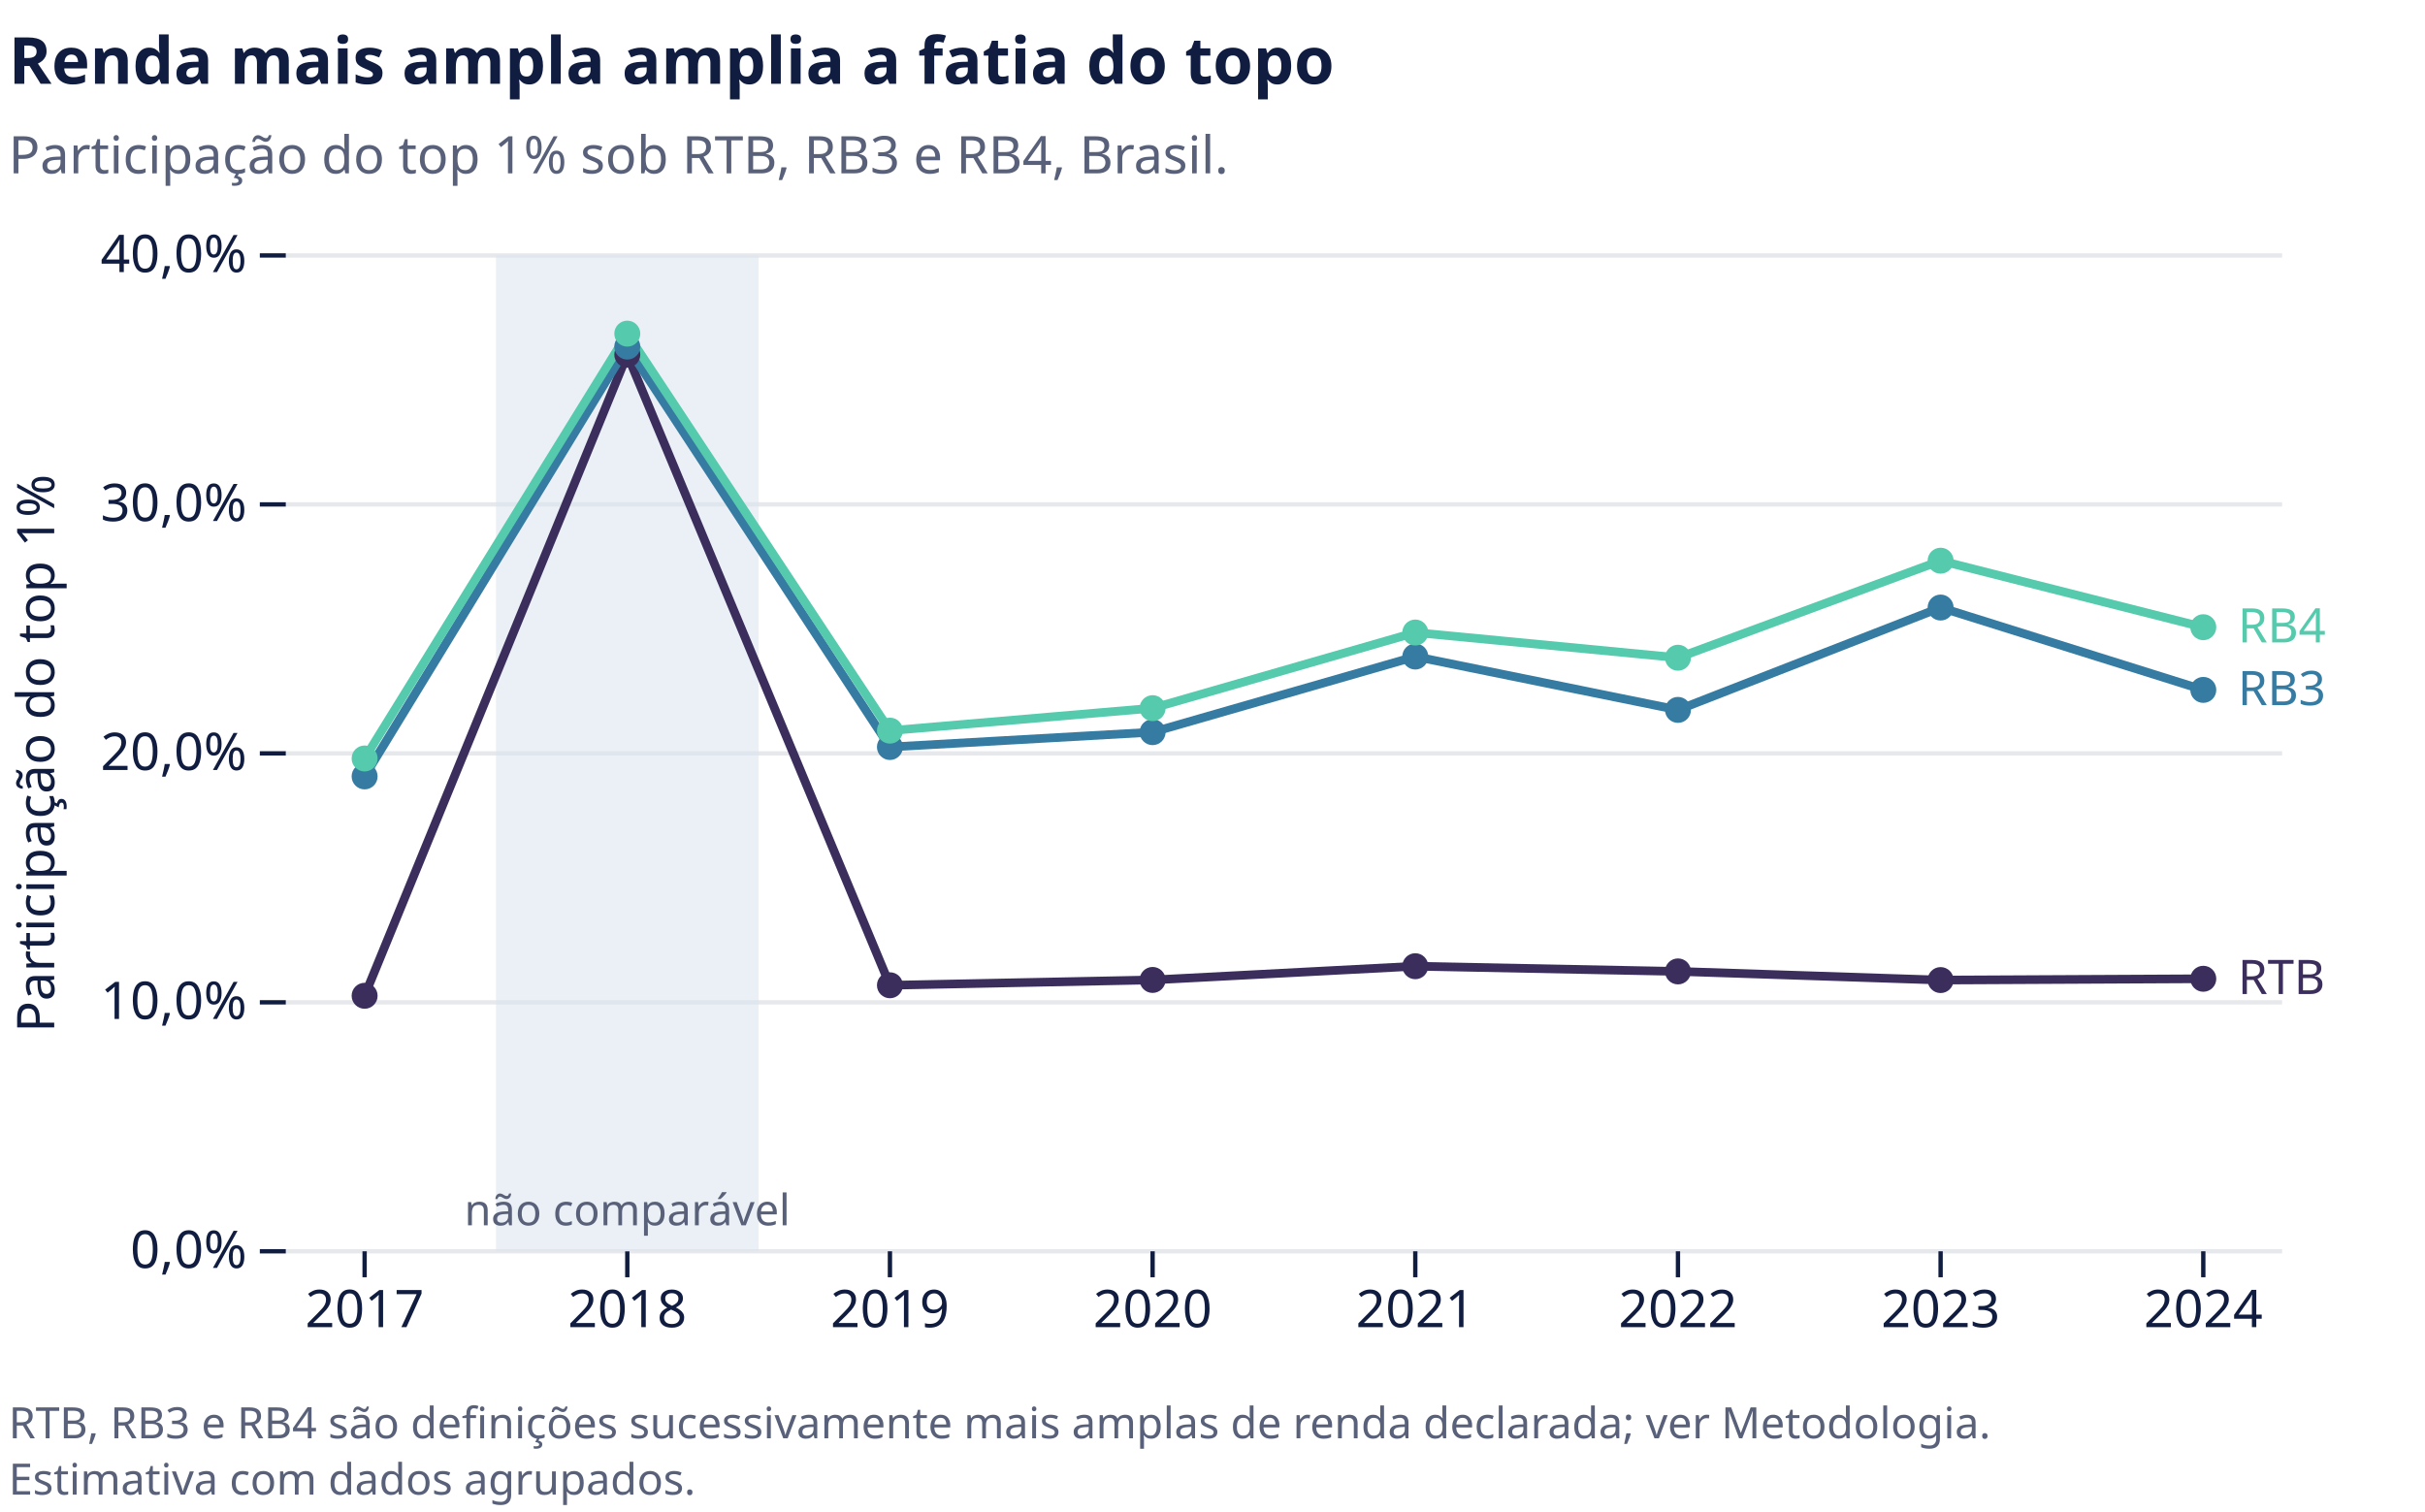
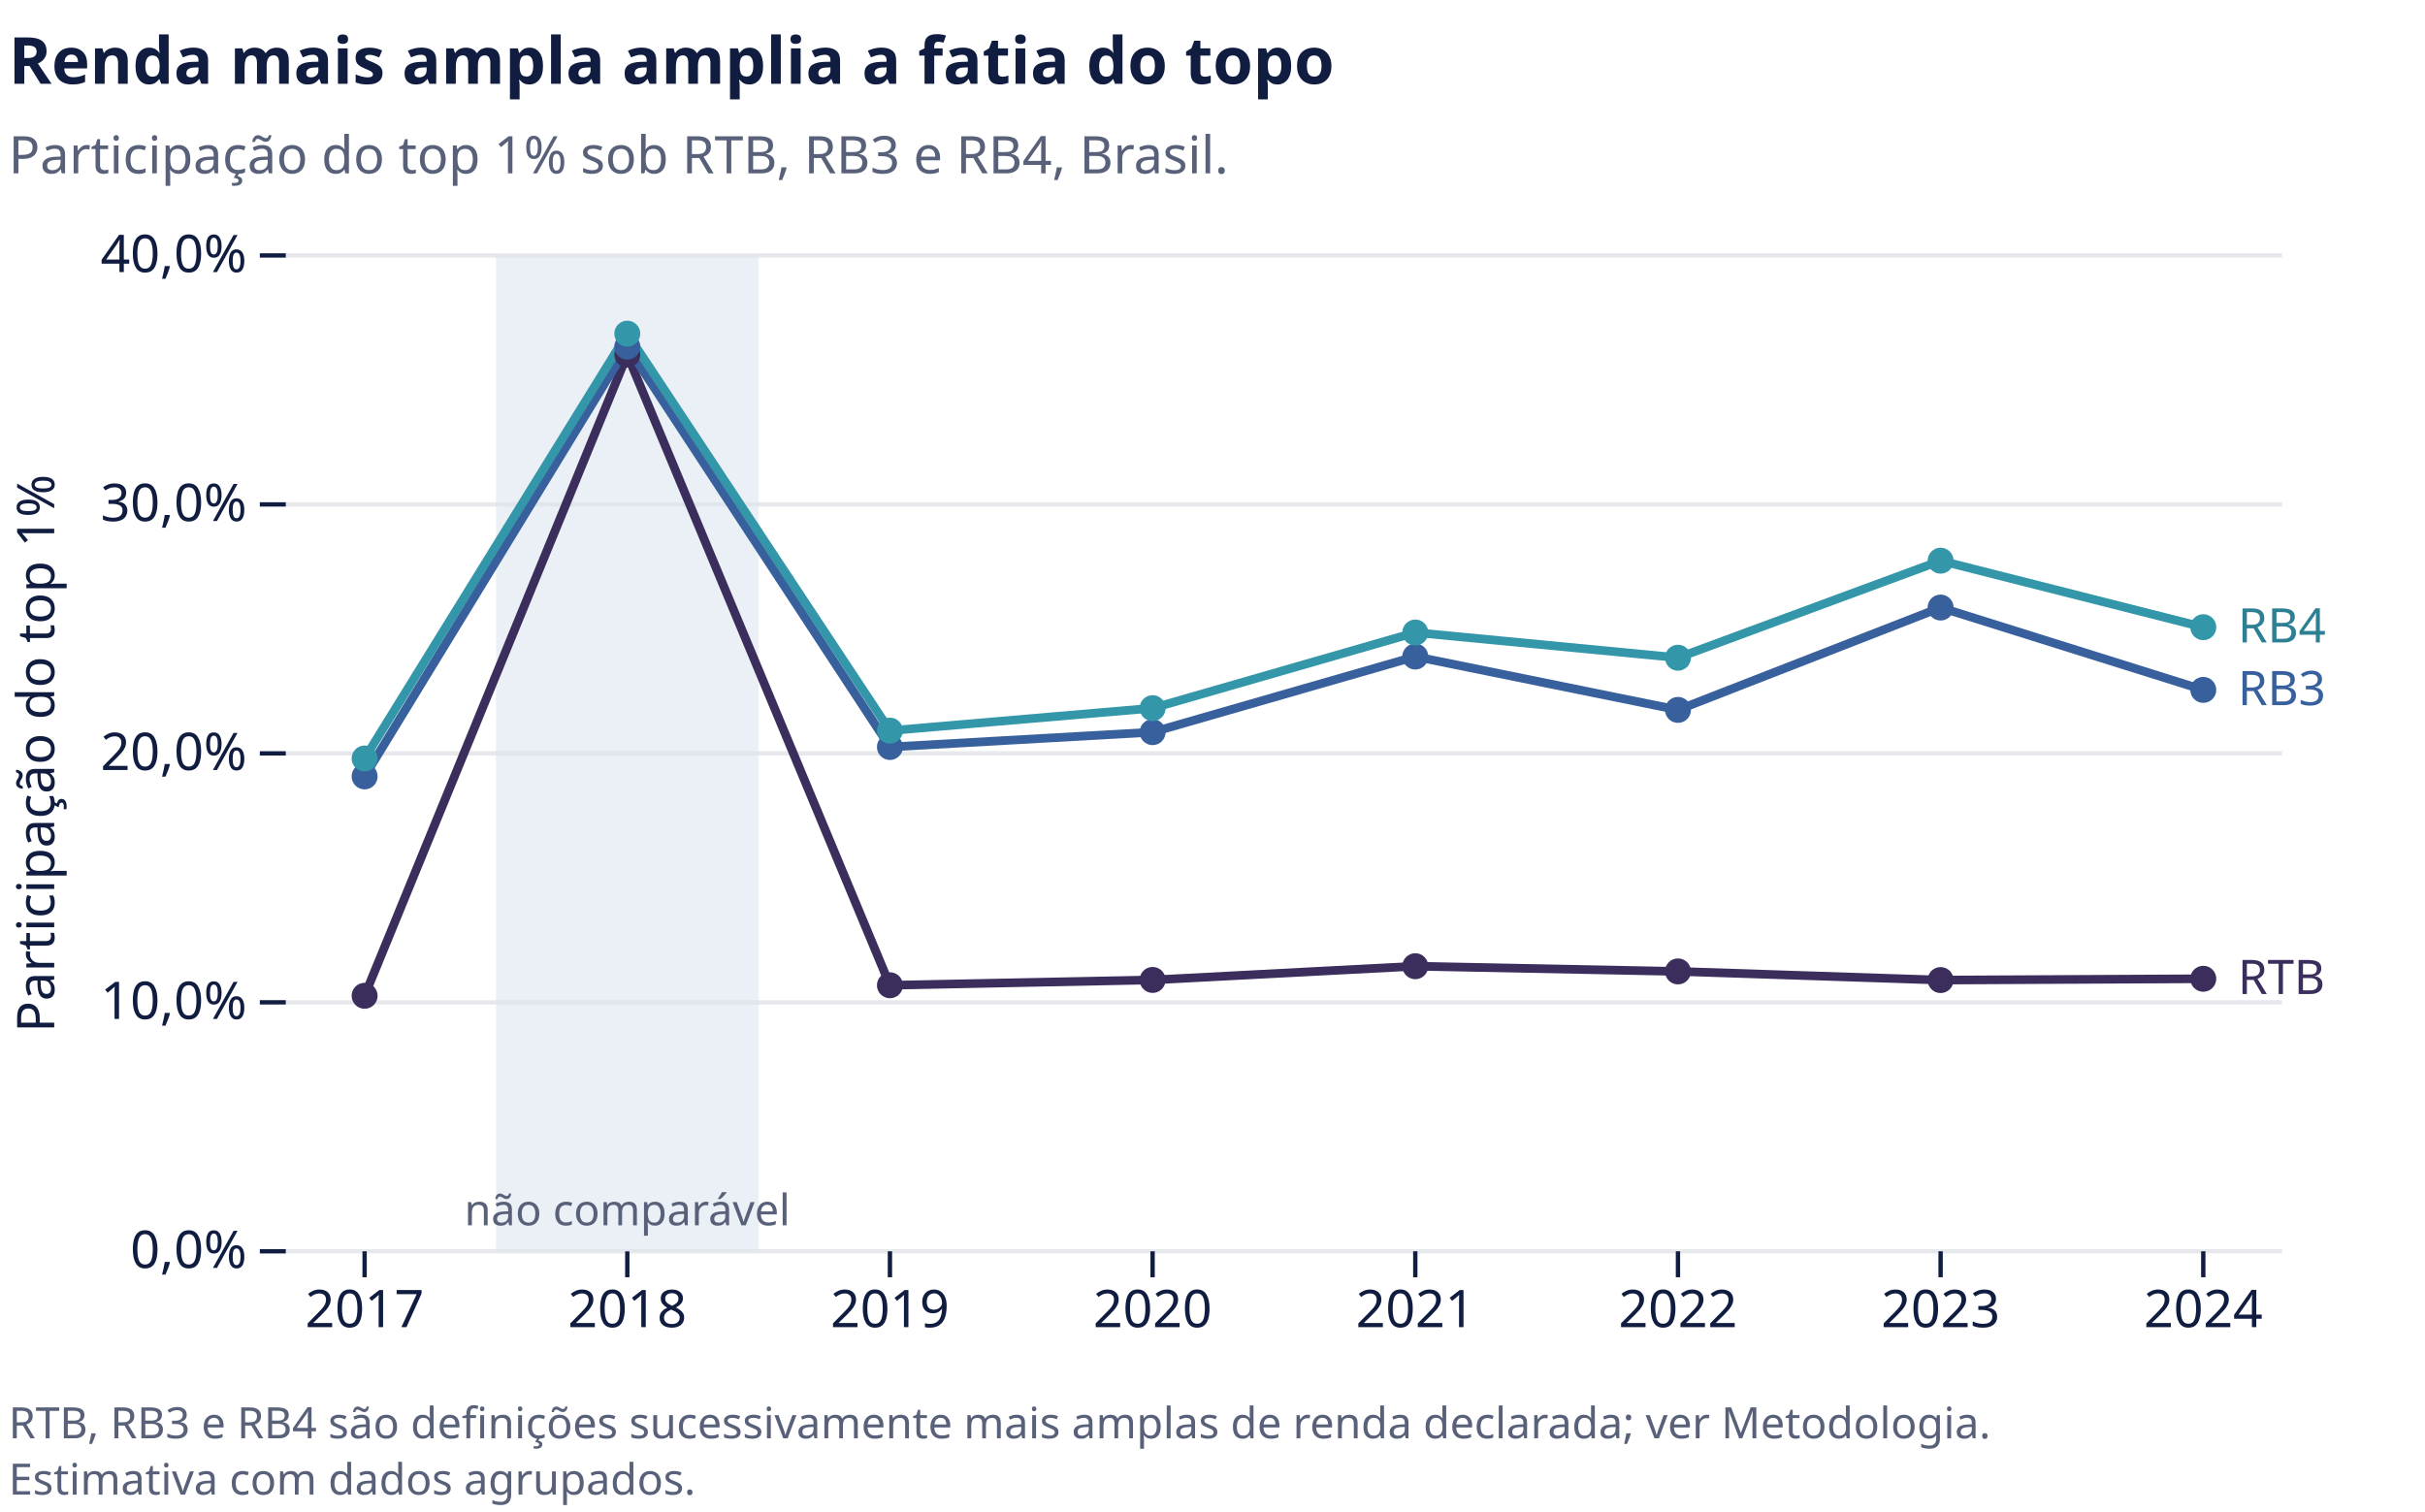
<svg xmlns="http://www.w3.org/2000/svg" class="plot-d6a7b5" fill="currentColor" font-family="system-ui, sans-serif" font-size="10" text-anchor="middle" width="560" height="349" viewBox="0 0 560 349" style="font-family: &quot;Noto Sans&quot;, &quot;Segoe UI&quot;, system-ui, sans-serif; font-size: 12px; color: rgb(16, 29, 64); overflow: visible;" role="img">
  <style>:where(.plot-d6a7b5) {
  --plot-background: white;
  display: block;
  height: auto;
  height: intrinsic;
  max-width: 100%;
}
:where(.plot-d6a7b5 text),
:where(.plot-d6a7b5 tspan) {
  white-space: pre;
}</style>
  <g aria-hidden="true" stroke="currentColor" stroke-opacity="0.1">
    <line x1="66" x2="527" y1="289" y2="289" />
    <line x1="66" x2="527" y1="231.5" y2="231.5" />
    <line x1="66" x2="527" y1="174" y2="174" />
    <line x1="66" x2="527" y1="116.5" y2="116.5" />
    <line x1="66" x2="527" y1="59" y2="59" />
  </g>
  <g aria-hidden="true" fill="none" stroke="currentColor">
    <path transform="translate(66,289)" d="M0,0L-6,0" />
    <path transform="translate(66,231.5)" d="M0,0L-6,0" />
    <path transform="translate(66,174)" d="M0,0L-6,0" />
    <path transform="translate(66,116.5)" d="M0,0L-6,0" />
    <path transform="translate(66,59)" d="M0,0L-6,0" />
  </g>
  <g text-anchor="end" font-variant="tabular-nums" transform="translate(-9,0)">
    <text y="0.32em" transform="translate(66,289)">0,0%</text>
    <text y="0.32em" transform="translate(66,231.5)">10,0%</text>
    <text y="0.32em" transform="translate(66,174)">20,0%</text>
    <text y="0.32em" transform="translate(66,116.5)">30,0%</text>
    <text y="0.32em" transform="translate(66,59)">40,0%</text>
  </g>
  <g transform="translate(-62,0)">
    <text y="0.71em" transform="translate(66,174) rotate(-90)">Participação do top 1%</text>
  </g>
  <g aria-hidden="true" fill="none" stroke="currentColor">
    <path transform="translate(84.2,289)" d="M0,0L0,6" />
    <path transform="translate(144.86,289)" d="M0,0L0,6" />
    <path transform="translate(205.51,289)" d="M0,0L0,6" />
    <path transform="translate(266.17,289)" d="M0,0L0,6" />
    <path transform="translate(326.83,289)" d="M0,0L0,6" />
    <path transform="translate(387.49,289)" d="M0,0L0,6" />
    <path transform="translate(448.14,289)" d="M0,0L0,6" />
    <path transform="translate(508.8,289)" d="M0,0L0,6" />
  </g>
  <g font-variant="tabular-nums" transform="translate(0,9)">
    <text y="0.71em" transform="translate(84.2,289)">2017</text>
    <text y="0.71em" transform="translate(144.86,289)">2018</text>
    <text y="0.71em" transform="translate(205.51,289)">2019</text>
    <text y="0.71em" transform="translate(266.17,289)">2020</text>
    <text y="0.71em" transform="translate(326.83,289)">2021</text>
    <text y="0.71em" transform="translate(387.49,289)">2022</text>
    <text y="0.71em" transform="translate(448.14,289)">2023</text>
    <text y="0.71em" transform="translate(508.8,289)">2024</text>
  </g>
  <g fill="#DBE3EF" fill-opacity="0.55">
    <rect x="114.53" y="59" width="60.66" height="230" />
  </g>
  <g fill="#586179" font-size="10" transform="translate(0,-6)">
    <text transform="translate(144.86,289)">não comparável</text>
  </g>
  <g fill="none" stroke-width="2" stroke-linejoin="round" stroke-linecap="round">
    <path stroke="#3B2E5D" d="M84.2,229.99L144.85,81.9L205.51,227.56L266.17,226.33L326.83,223.16L387.49,224.36L448.14,226.36L508.8,226.06" />
-     <path stroke="#357BA2" d="M84.2,179.32L144.85,80.05L205.51,172.53L266.17,169.1L326.83,151.64L387.49,163.96L448.14,140.32L508.8,159.34" />
-     <path stroke="#55CAAD" d="M84.2,175.18L144.85,77.06L205.51,168.75L266.17,163.56L326.83,146.09L387.49,151.91L448.14,129.5L508.8,144.86" />
+     <path stroke="#38609D" d="M84.2,179.32L144.85,80.05L205.51,172.53L266.17,169.1L326.83,151.64L387.49,163.96L448.14,140.32L508.8,159.34" />
+     <path stroke="#3497A9" d="M84.2,175.18L144.85,77.06L205.51,168.75L266.17,163.56L326.83,146.09L387.49,151.91L448.14,129.5L508.8,144.86" />
  </g>
  <g>
    <circle cx="84.2" cy="229.99" r="3" fill="#3B2E5D" />
    <circle cx="144.86" cy="81.9" r="3" fill="#3B2E5D" />
    <circle cx="205.51" cy="227.56" r="3" fill="#3B2E5D" />
    <circle cx="266.17" cy="226.33" r="3" fill="#3B2E5D" />
    <circle cx="326.83" cy="223.16" r="3" fill="#3B2E5D" />
    <circle cx="387.49" cy="224.36" r="3" fill="#3B2E5D" />
    <circle cx="448.14" cy="226.36" r="3" fill="#3B2E5D" />
    <circle cx="508.8" cy="226.06" r="3" fill="#3B2E5D" />
-     <circle cx="84.2" cy="179.32" r="3" fill="#357BA2" />
-     <circle cx="144.86" cy="80.05" r="3" fill="#357BA2" />
-     <circle cx="205.51" cy="172.53" r="3" fill="#357BA2" />
-     <circle cx="266.17" cy="169.1" r="3" fill="#357BA2" />
-     <circle cx="326.83" cy="151.64" r="3" fill="#357BA2" />
-     <circle cx="387.49" cy="163.96" r="3" fill="#357BA2" />
-     <circle cx="448.14" cy="140.32" r="3" fill="#357BA2" />
-     <circle cx="508.8" cy="159.34" r="3" fill="#357BA2" />
-     <circle cx="84.2" cy="175.18" r="3" fill="#55CAAD" />
-     <circle cx="144.86" cy="77.06" r="3" fill="#55CAAD" />
-     <circle cx="205.51" cy="168.75" r="3" fill="#55CAAD" />
-     <circle cx="266.17" cy="163.56" r="3" fill="#55CAAD" />
-     <circle cx="326.83" cy="146.09" r="3" fill="#55CAAD" />
-     <circle cx="387.49" cy="151.91" r="3" fill="#55CAAD" />
-     <circle cx="448.14" cy="129.5" r="3" fill="#55CAAD" />
-     <circle cx="508.8" cy="144.86" r="3" fill="#55CAAD" />
+     <circle cx="84.2" cy="179.32" r="3" fill="#38609D" />
+     <circle cx="144.86" cy="80.05" r="3" fill="#38609D" />
+     <circle cx="205.51" cy="172.53" r="3" fill="#38609D" />
+     <circle cx="266.17" cy="169.1" r="3" fill="#38609D" />
+     <circle cx="326.83" cy="151.64" r="3" fill="#38609D" />
+     <circle cx="387.49" cy="163.96" r="3" fill="#38609D" />
+     <circle cx="448.14" cy="140.32" r="3" fill="#38609D" />
+     <circle cx="508.8" cy="159.34" r="3" fill="#38609D" />
+     <circle cx="84.2" cy="175.18" r="3" fill="#3497A9" />
+     <circle cx="144.86" cy="77.06" r="3" fill="#3497A9" />
+     <circle cx="205.51" cy="168.75" r="3" fill="#3497A9" />
+     <circle cx="266.17" cy="163.56" r="3" fill="#3497A9" />
+     <circle cx="326.83" cy="146.09" r="3" fill="#3497A9" />
+     <circle cx="387.49" cy="151.91" r="3" fill="#3497A9" />
+     <circle cx="448.14" cy="129.5" r="3" fill="#3497A9" />
+     <circle cx="508.8" cy="144.86" r="3" fill="#3497A9" />
  </g>
  <g text-anchor="start" font-size="11" transform="translate(8,0)">
    <text y="0.32em" transform="translate(508.8,226.06)" fill="#3B2E5D">RTB</text>
-     <text y="0.32em" transform="translate(508.8,159.34)" fill="#357BA2">RB3</text>
-     <text y="0.32em" transform="translate(508.8,144.86)" fill="#55CAAD">RB4</text>
+     <text y="0.32em" transform="translate(508.8,159.34)" fill="#38609D">RB3</text>
+     <text y="0.32em" transform="translate(508.8,144.86)" fill="#2D7F94">RB4</text>
  </g>
  <g fill="#101D40" text-anchor="start" font-size="15" font-weight="bold" transform="translate(-64,-53)">
    <text y="0.89em" transform="translate(66,59)">Renda mais ampla amplia a fatia do topo</text>
  </g>
  <g fill="#586179" text-anchor="start" font-size="12" transform="translate(-64,-30)">
    <text y="0.92em" transform="translate(66,59)">Participação do top 1% sob RTB, RB3 e RB4, Brasil.</text>
  </g>
  <g fill="#586179" text-anchor="start" font-size="10" transform="translate(-64,34)">
    <text transform="translate(66,289)">
      <tspan x="0" y="0.92em">RTB, RB3 e RB4 são definições sucessivamente mais amplas de renda declarada; ver Metodologia.</tspan>
      <tspan x="0" dy="1.3em">Estimativa com dados agrupados.</tspan>
    </text>
  </g>
</svg>
